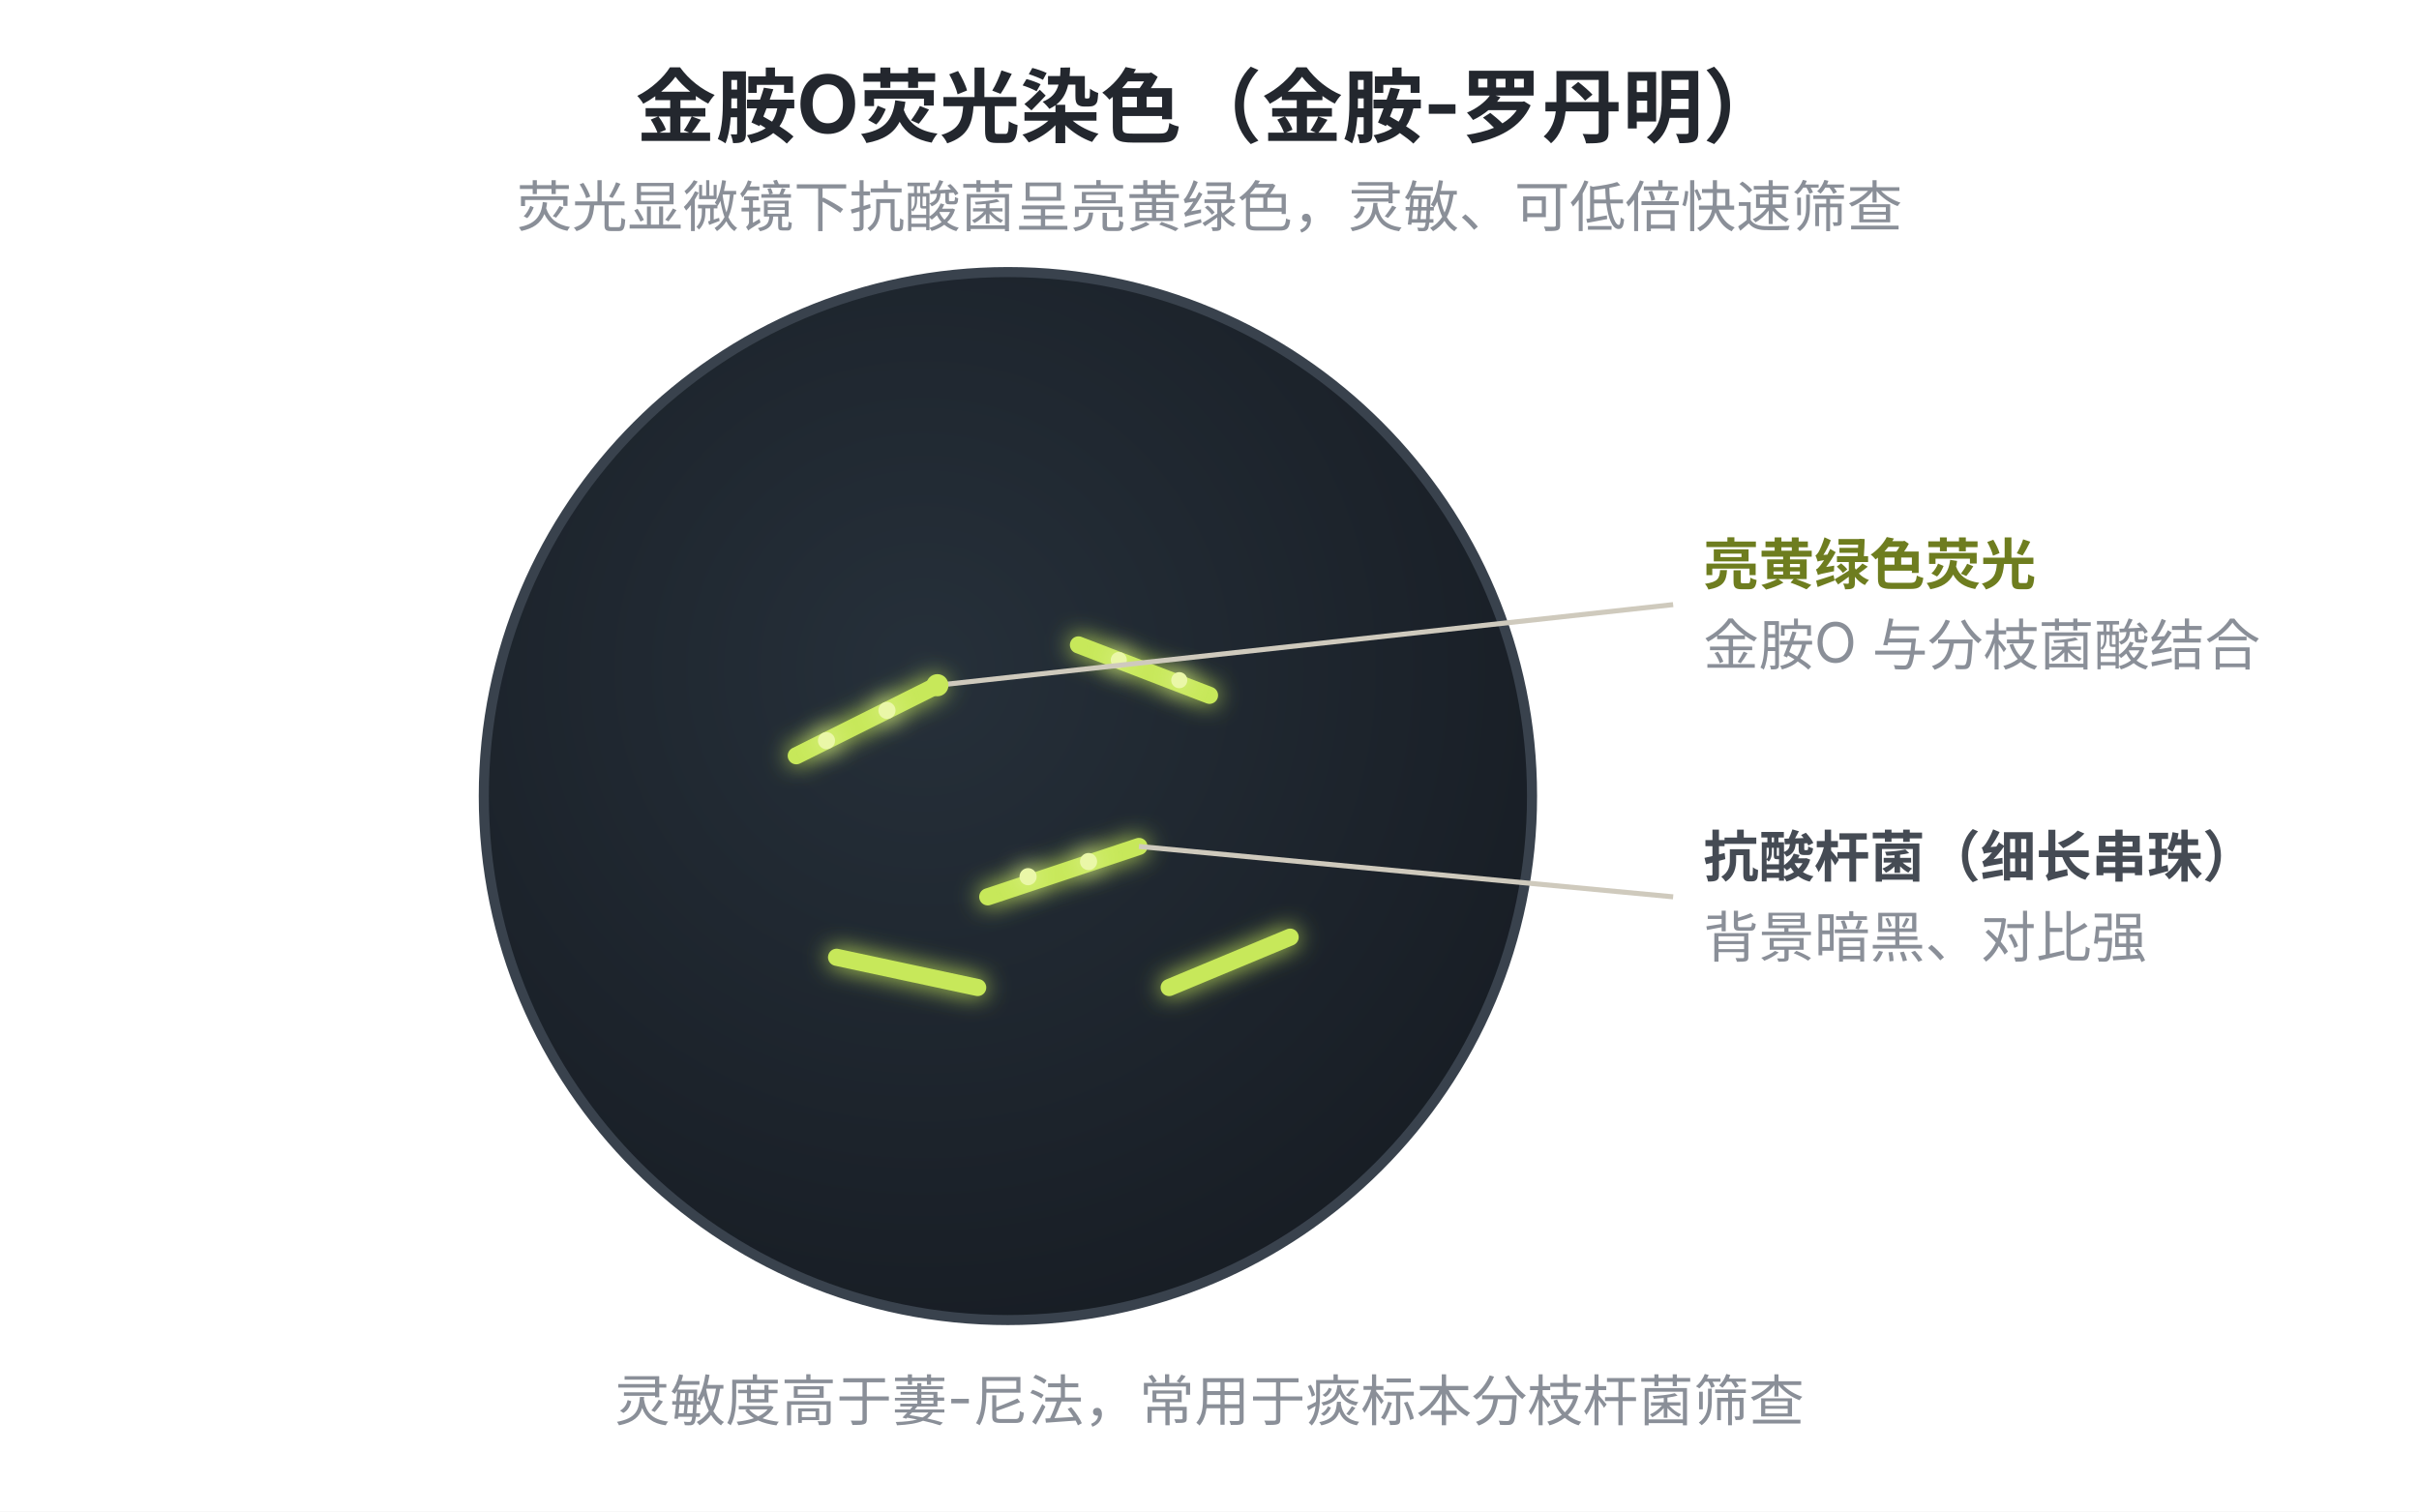
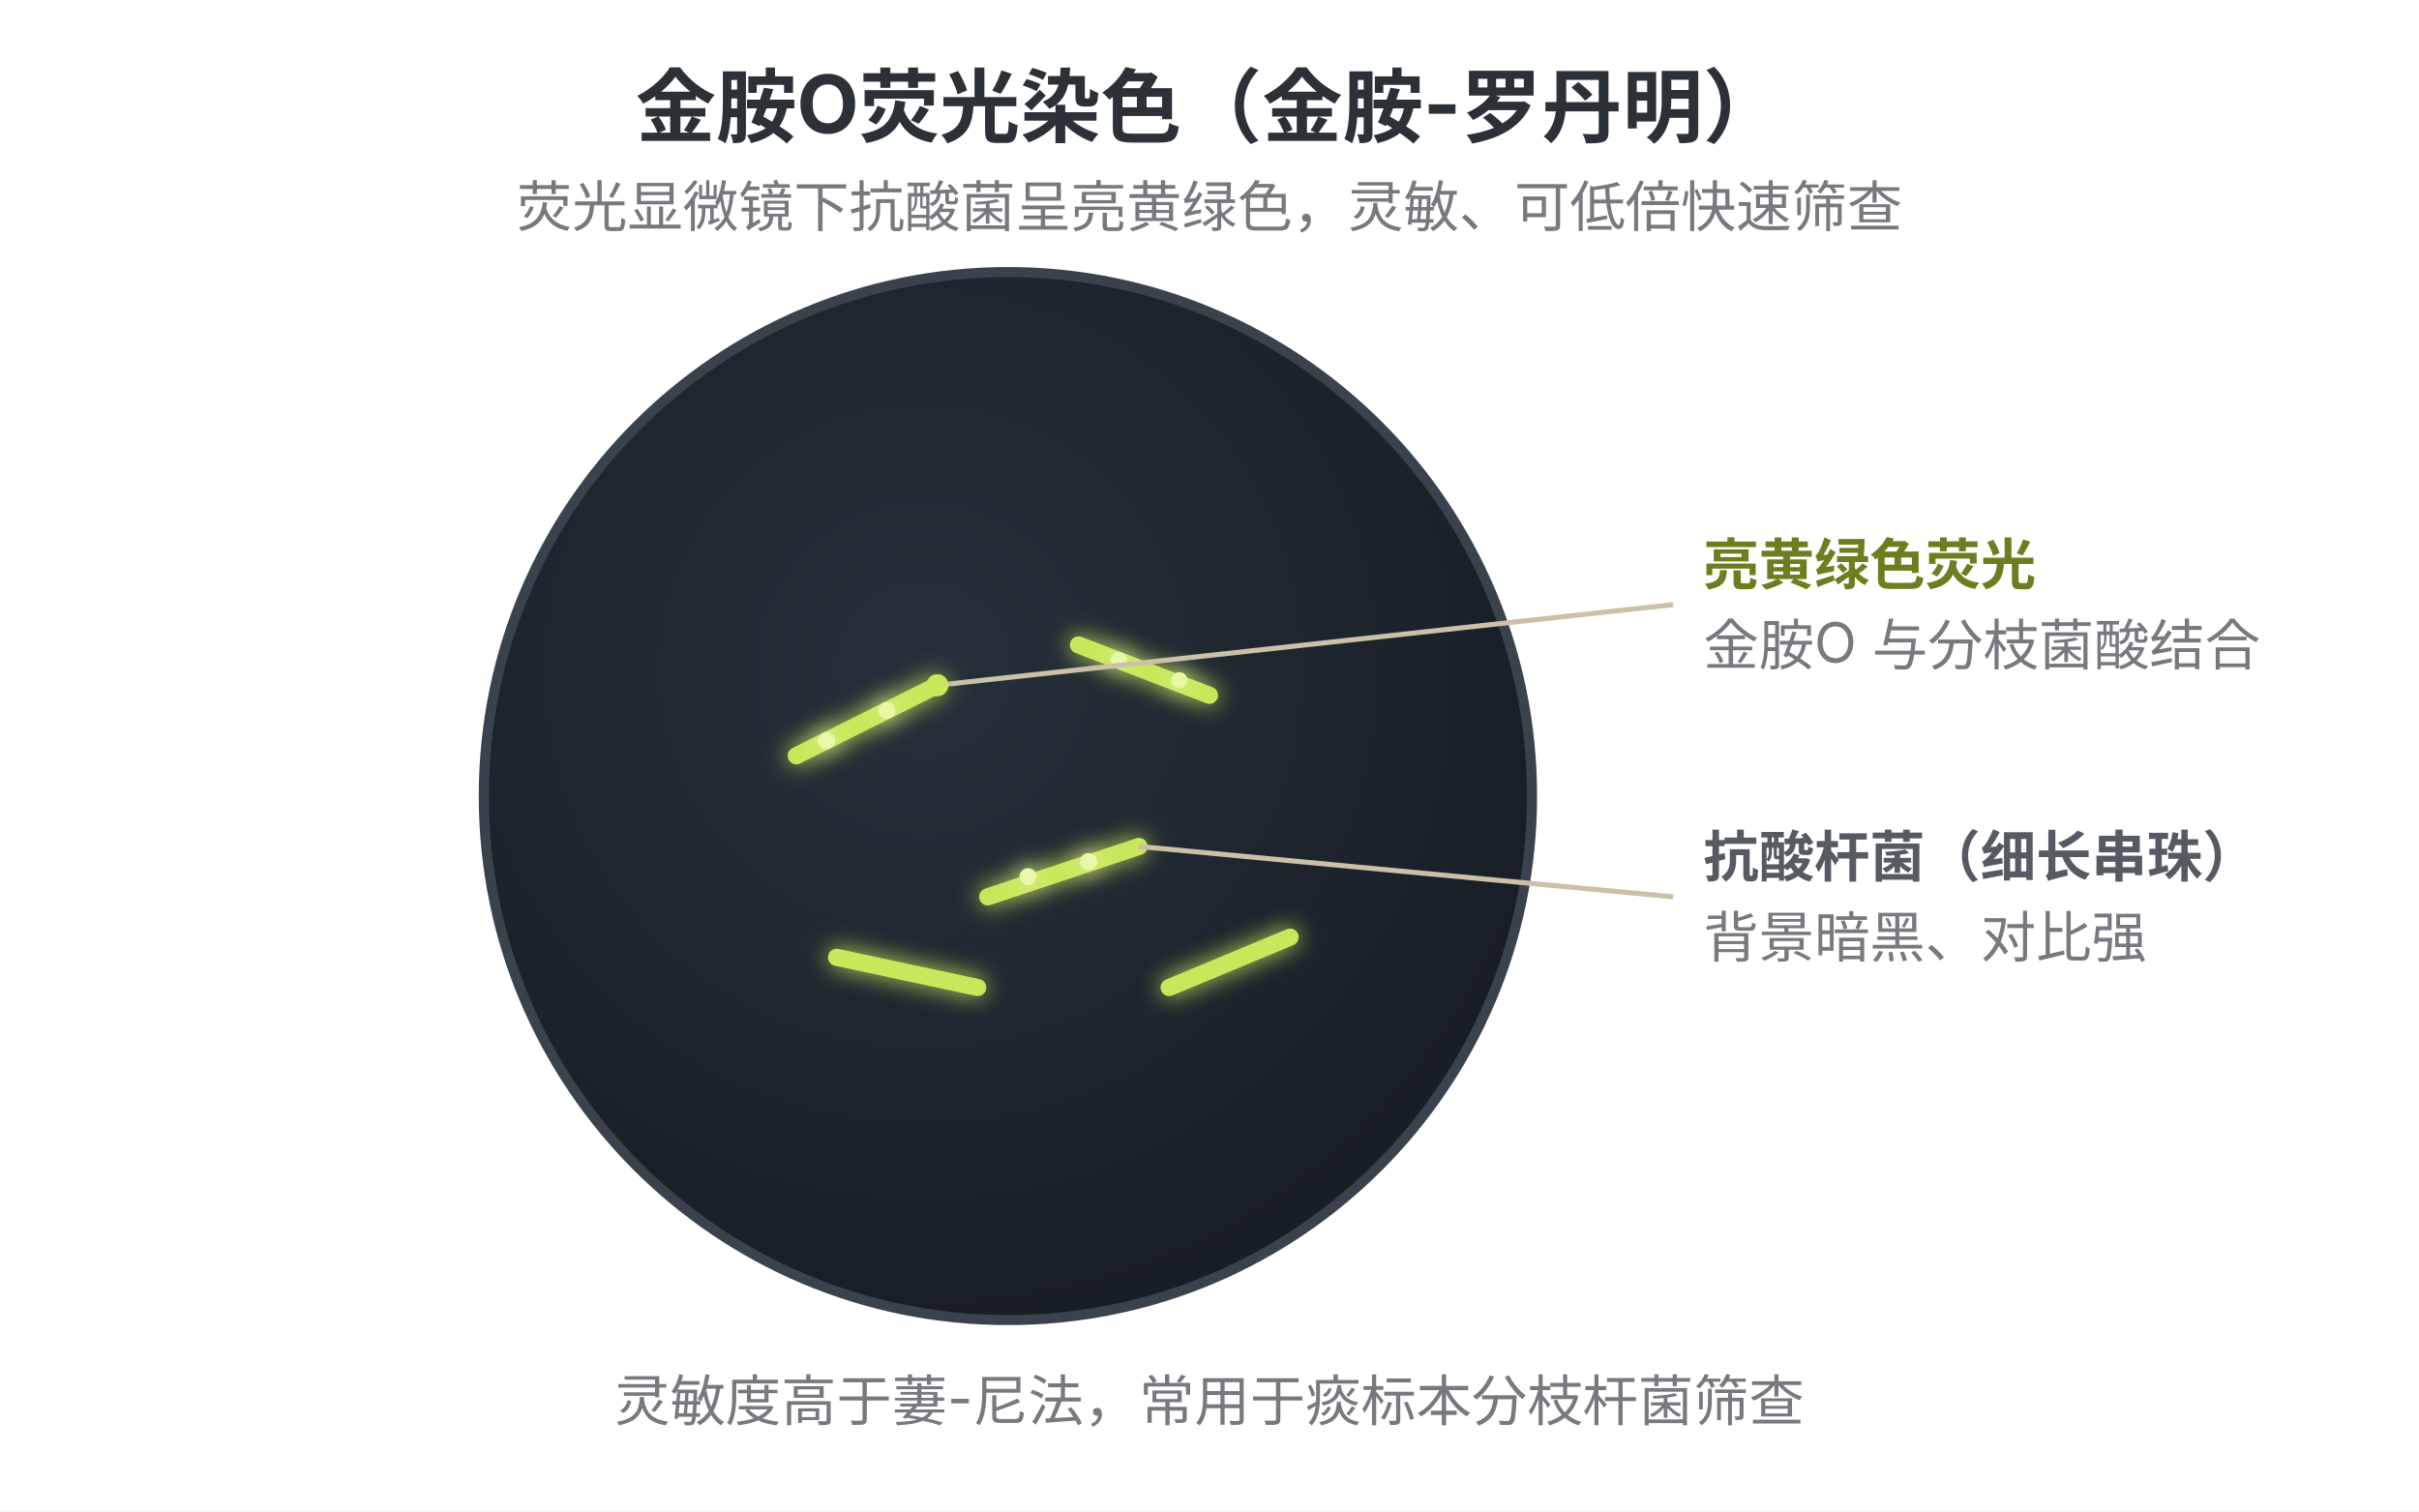
<svg xmlns="http://www.w3.org/2000/svg" role="img" viewBox="0 0 480 300" font-family="-apple-system,'PingFang SC','Microsoft YaHei',sans-serif">
  <defs>
    <radialGradient id="auField" cx="42%" cy="38%" r="72%">
      <stop offset="0%" stop-color="#26303a" />
      <stop offset="100%" stop-color="#161b22" />
    </radialGradient>
    <filter id="glow" x="-60%" y="-60%" width="220%" height="220%">
      <feGaussianBlur stdDeviation="2.4" result="b" />
      <feMerge>
        <feMergeNode in="b" />
        <feMergeNode in="SourceGraphic" />
      </feMerge>
    </filter>
  </defs>
  <rect width="480" height="300" fill="#ffffff" />
-   <text x="240" y="27" text-anchor="middle" font-size="16" font-weight="700" fill="#23272e">金胺O荧光染色（金胺-罗丹明）</text>
-   <text x="240" y="45" text-anchor="middle" font-size="11" fill="#8a8f98">荧光显微镜下抗酸菌呈亮黄绿色，灵敏、可低倍快速筛查</text>
+   <text x="240" y="27" text-anchor="middle" font-size="16" font-weight="700" fill="#2c3138">金胺O荧光染色（金胺-罗丹明）</text>
+   <text x="240" y="45" text-anchor="middle" font-size="11" fill="#77797e">荧光显微镜下抗酸菌呈亮黄绿色，灵敏、可低倍快速筛查</text>
  <circle cx="200" cy="158" r="104" fill="url(#auField)" stroke="#39424d" stroke-width="2" />
  <g stroke="#c7e85a" stroke-width="3.4" stroke-linecap="round" filter="url(#glow)">
    <line x1="158" y1="150" x2="186" y2="136" />
    <line x1="196" y1="178" x2="226" y2="168" />
    <line x1="214" y1="128" x2="240" y2="138" />
    <line x1="166" y1="190" x2="194" y2="196" />
    <line x1="232" y1="196" x2="256" y2="186" />
  </g>
  <g fill="#eaf7a8" filter="url(#glow)">
    <circle cx="164" cy="147" r="1.7" />
    <circle cx="176" cy="141" r="1.7" />
    <circle cx="204" cy="174" r="1.7" />
    <circle cx="216" cy="171" r="1.7" />
    <circle cx="222" cy="131" r="1.6" />
    <circle cx="234" cy="135" r="1.6" />
  </g>
-   <line x1="186" y1="136" x2="332" y2="120" stroke="#cfcabd" stroke-width="1" />
+   <line x1="186" y1="136" x2="332" y2="120" stroke="#cbc1a8" stroke-width="1" />
  <circle cx="186" cy="136" r="2.2" fill="#c7e85a" />
  <text x="338" y="116" font-size="11" font-weight="700" fill="#6e7d1f">亮黄绿色荧光</text>
-   <text x="338" y="132" font-size="11" fill="#8a8f98">金胺O 与分枝菌酸结合</text>
-   <line x1="226" y1="168" x2="332" y2="178" stroke="#cfcabd" stroke-width="1" />
-   <text x="338" y="174" font-size="11" font-weight="700" fill="#454b54">抗酸杆菌（细长串珠）</text>
-   <text x="338" y="190" font-size="11" fill="#8a8f98">背景暗黑、对比强</text>
-   <text x="240" y="282" text-anchor="middle" font-size="11" fill="#8a8f98">灵敏度高于萋-尼法，常用于痰标本分枝杆菌筛查</text>
+   <text x="338" y="132" font-size="11" fill="#77797e">金胺O 与分枝菌酸结合</text>
+   <line x1="226" y1="168" x2="332" y2="178" stroke="#cbc1a8" stroke-width="1" />
+   <text x="338" y="174" font-size="11" font-weight="700" fill="#565b63">抗酸杆菌（细长串珠）</text>
+   <text x="338" y="190" font-size="11" fill="#77797e">背景暗黑、对比强</text>
+   <text x="240" y="282" text-anchor="middle" font-size="11" fill="#77797e">灵敏度高于萋-尼法，常用于痰标本分枝杆菌筛查</text>
</svg>
